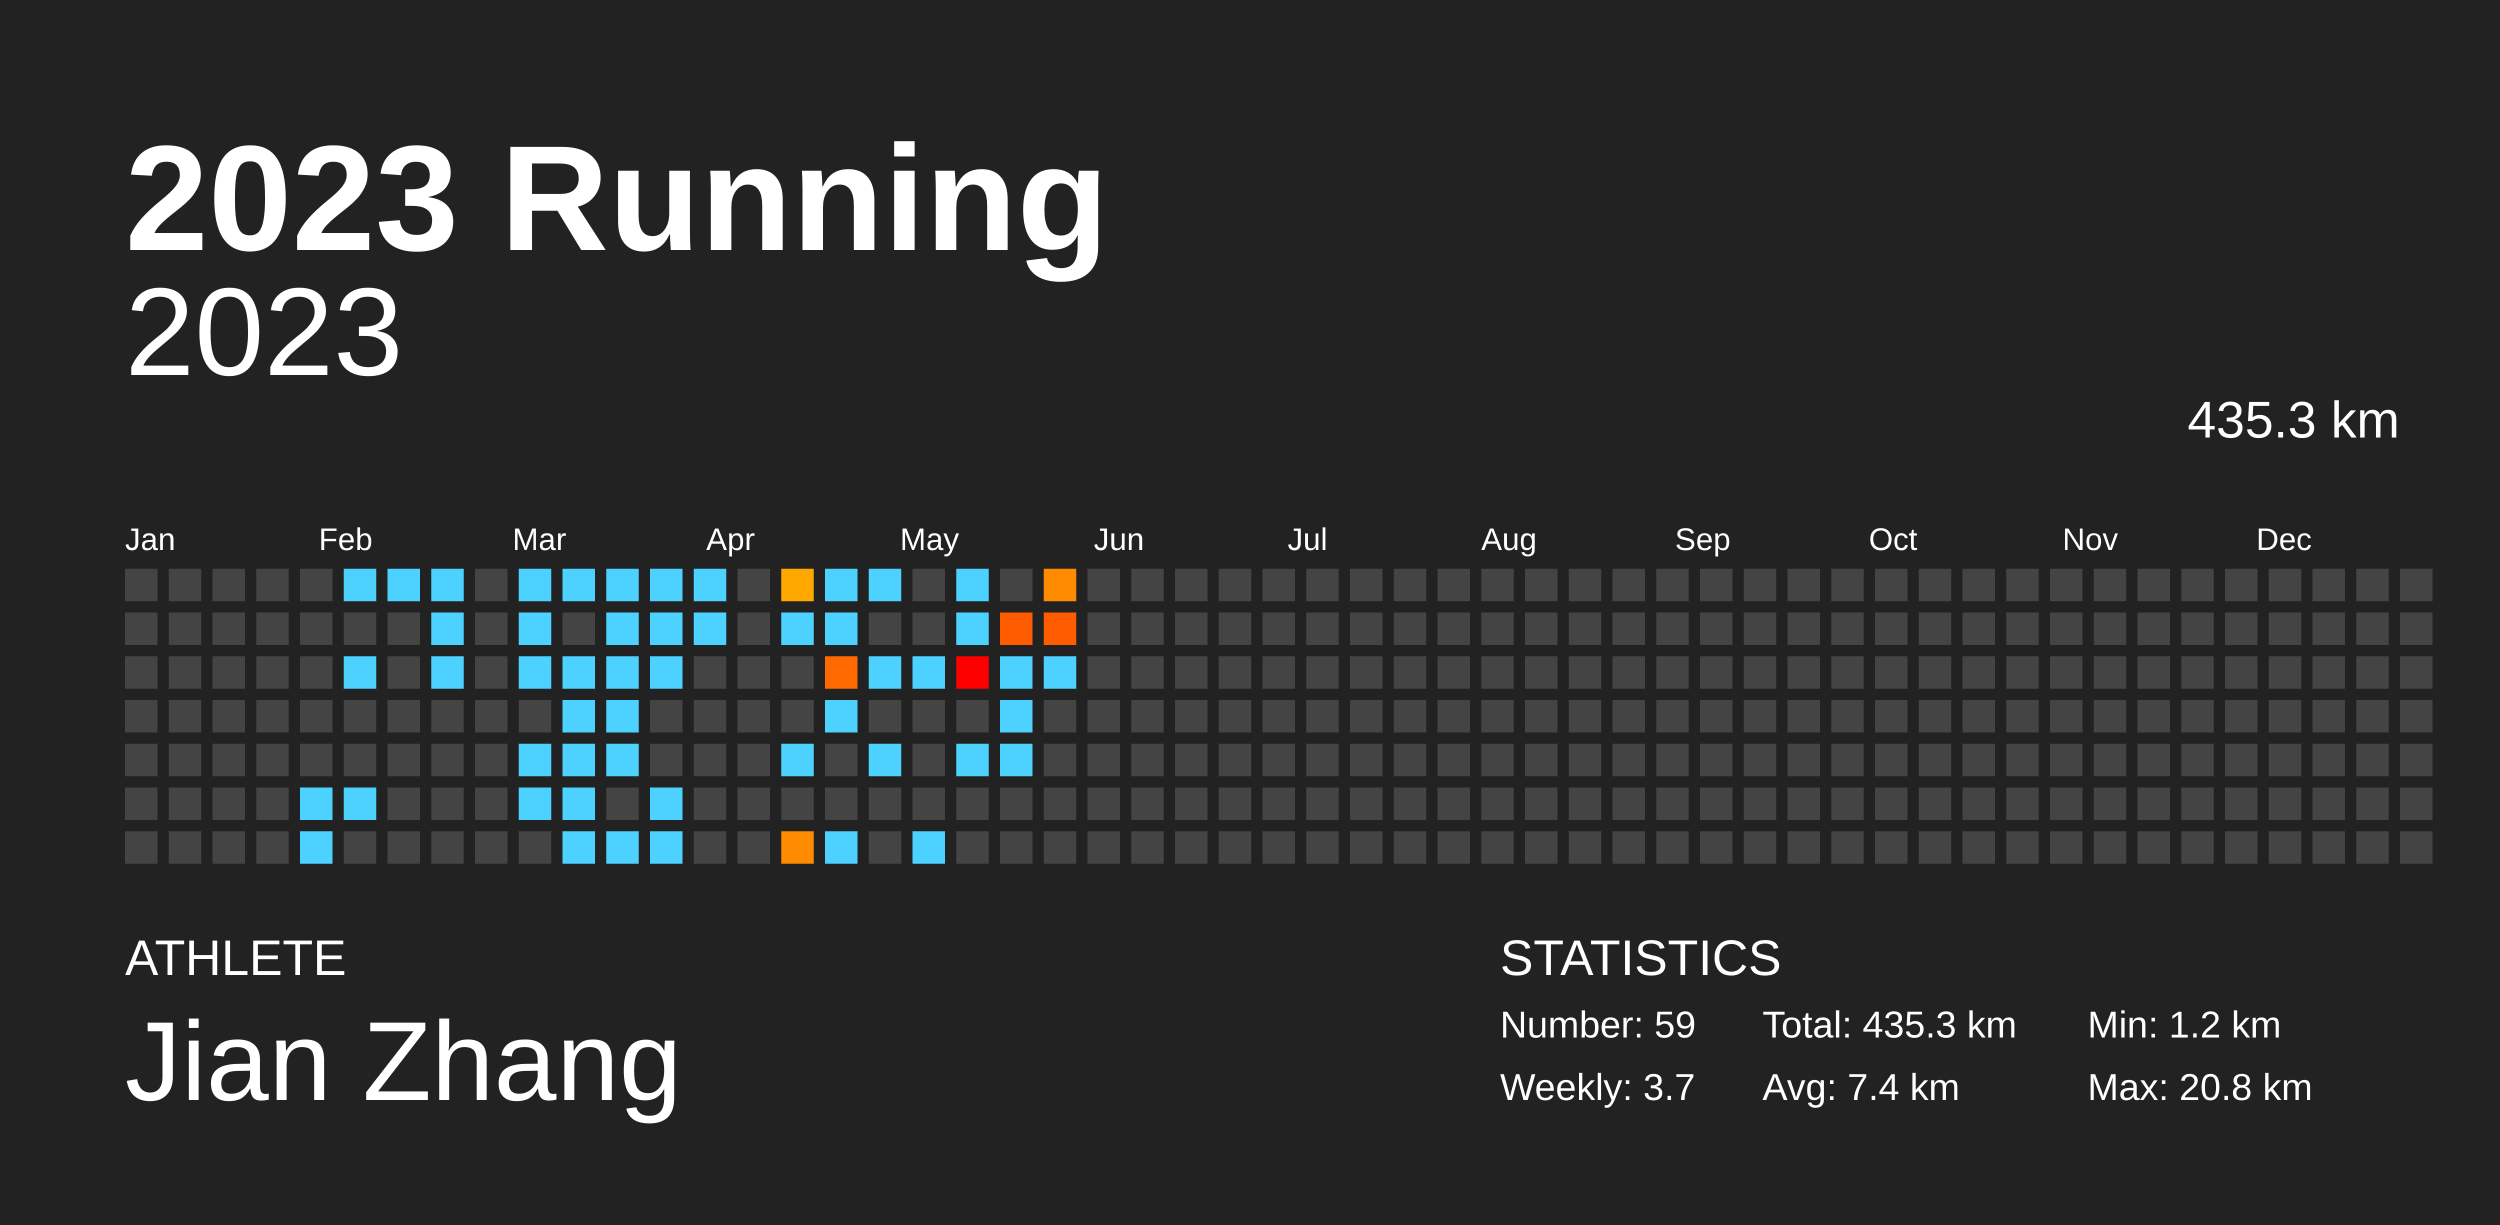
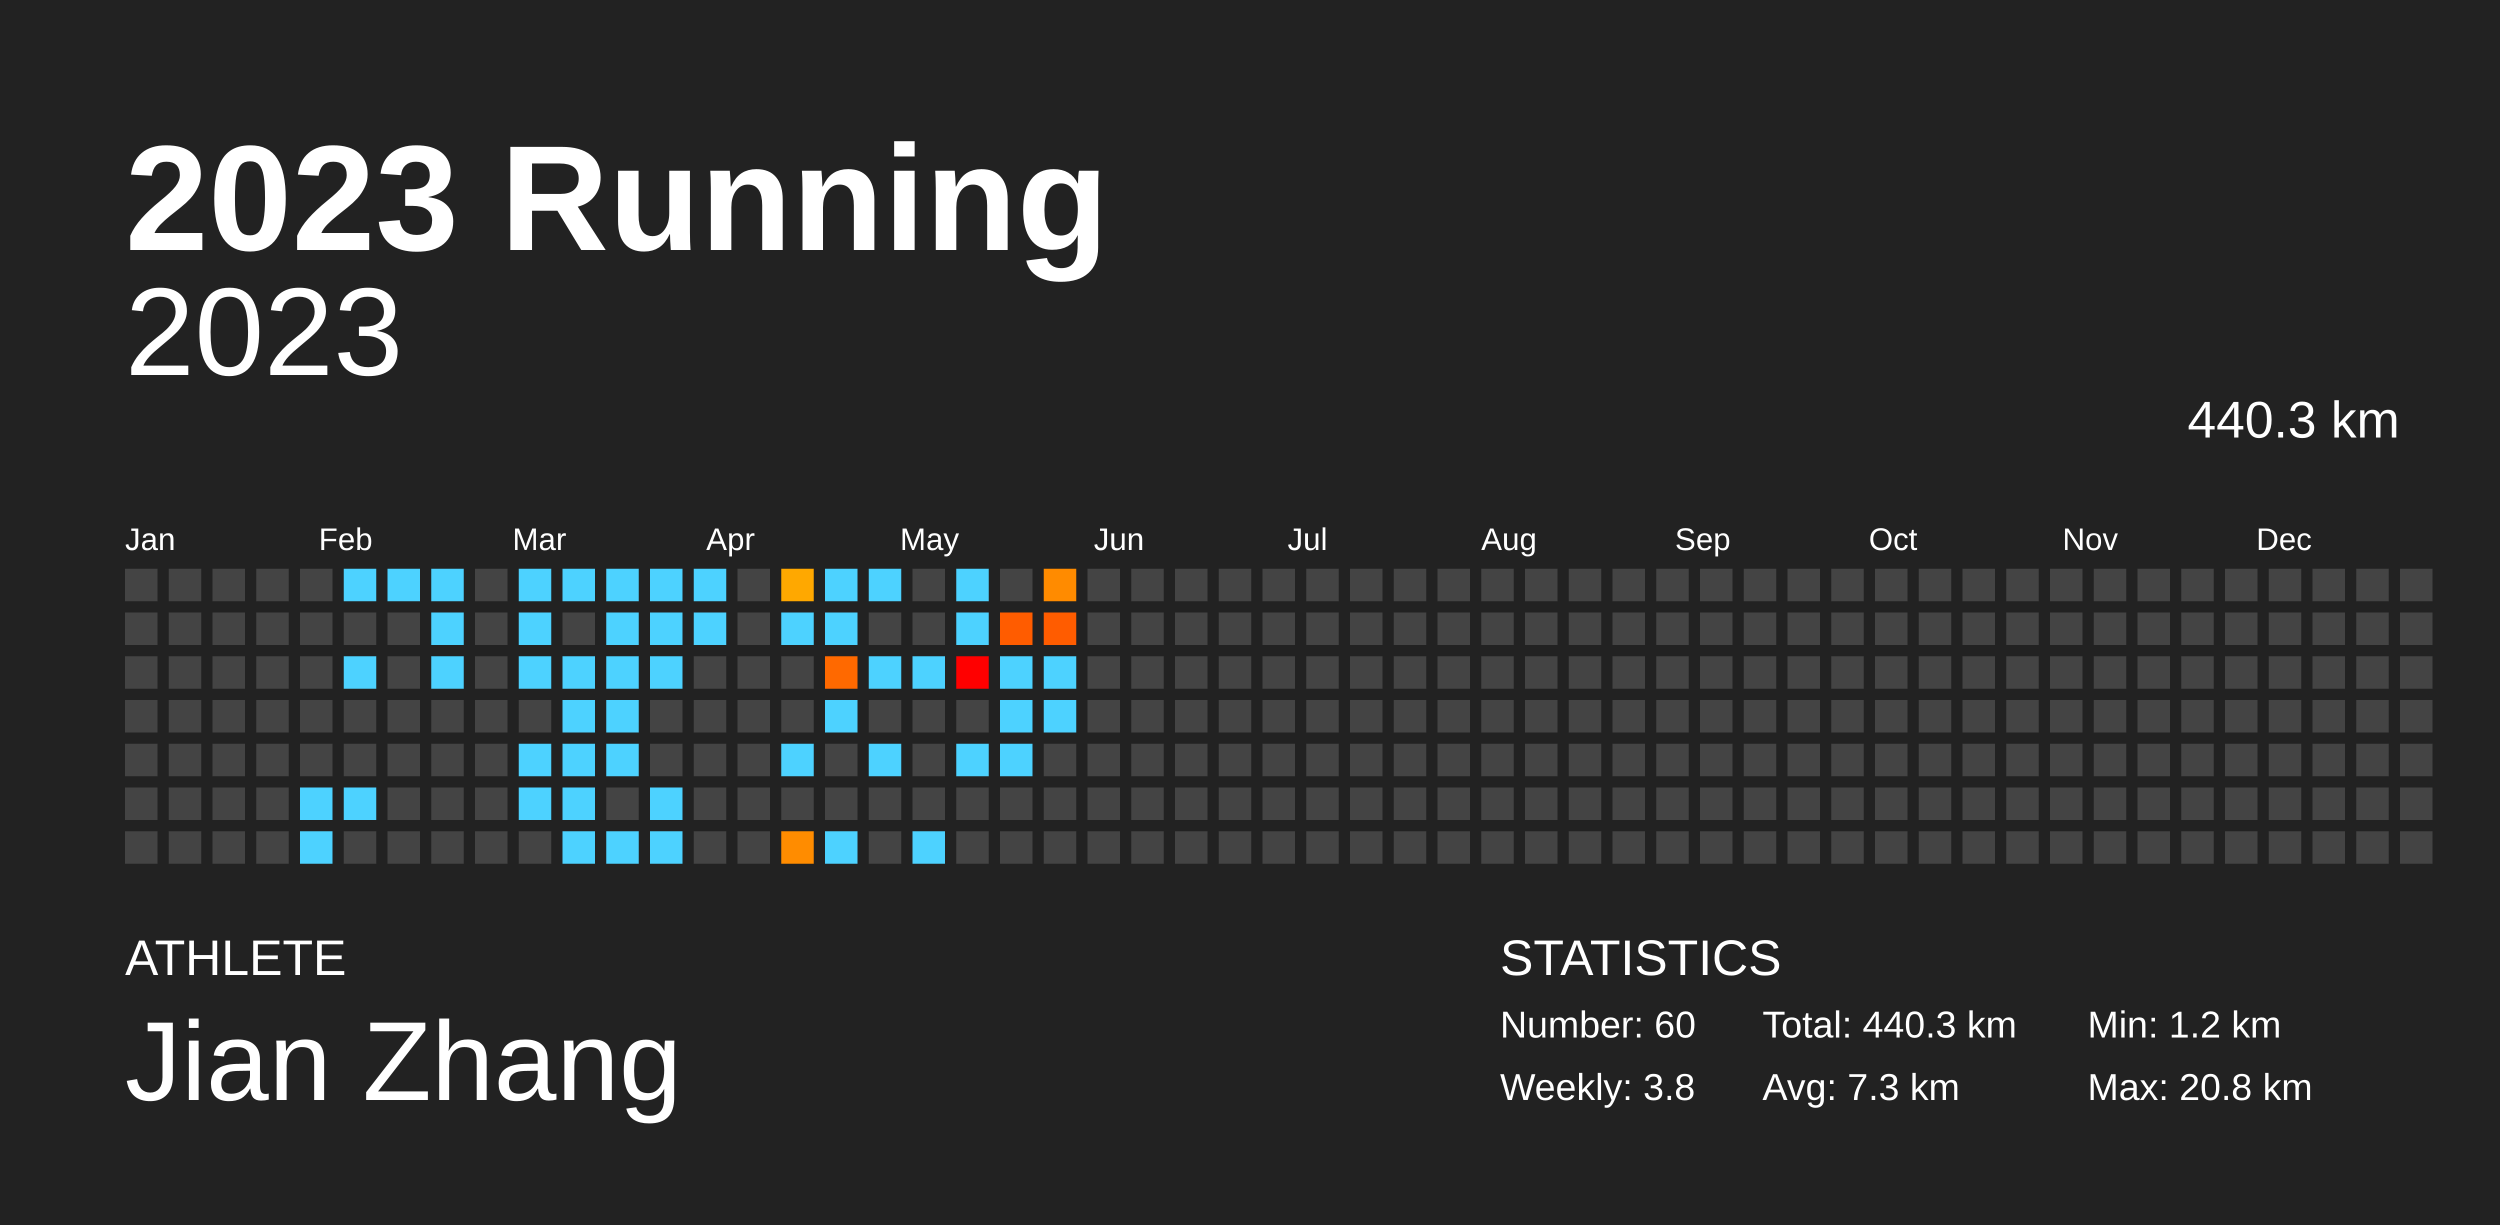
<svg xmlns="http://www.w3.org/2000/svg" baseProfile="full" height="98mm" version="1.1" viewBox="0,0,200,98" width="200mm">
  <defs />
  <rect fill="#222222" height="98" width="200" x="0" y="0" />
  <text fill="#FFFFFF" style="font-size:12px; font-family:Arial; font-weight:bold;" x="10" y="20">2023 Running</text>
  <text fill="#FFFFFF" style="font-size:4px; font-family:Arial" x="10" y="78">ATHLETE</text>
  <text fill="#FFFFFF" style="font-size:9px; font-family:Arial" x="10" y="88">Jian Zhang</text>
  <text fill="#FFFFFF" style="font-size:4px; font-family:Arial" x="120" y="78">STATISTICS</text>
-   <text fill="#FFFFFF" style="font-size:3px; font-family:Arial" x="120" y="83">Number: 59</text>
-   <text fill="#FFFFFF" style="font-size:3px; font-family:Arial" x="120" y="88">Weekly: 3.7</text>
-   <text fill="#FFFFFF" style="font-size:3px; font-family:Arial" x="141" y="83">Total: 435.3 km</text>
-   <text fill="#FFFFFF" style="font-size:3px; font-family:Arial" x="141" y="88">Avg: 7.4 km</text>
+   <text fill="#FFFFFF" style="font-size:3px; font-family:Arial" x="120" y="83">Number: 60</text>
+   <text fill="#FFFFFF" style="font-size:3px; font-family:Arial" x="120" y="88">Weekly: 3.8</text>
+   <text fill="#FFFFFF" style="font-size:3px; font-family:Arial" x="141" y="83">Total: 440.3 km</text>
+   <text fill="#FFFFFF" style="font-size:3px; font-family:Arial" x="141" y="88">Avg: 7.3 km</text>
  <text fill="#FFFFFF" style="font-size:3px; font-family:Arial" x="167" y="83">Min: 1.2 km</text>
  <text fill="#FFFFFF" style="font-size:3px; font-family:Arial" x="167" y="88">Max: 20.8 km</text>
  <text alignment-baseline="hanging" fill="#FFFFFF" style="font-size:10.0px; font-family:Arial;" x="10" y="30">2023</text>
-   <text alignment-baseline="hanging" fill="#FFFFFF" style="font-size:4.125px; font-family:Arial;" x="175" y="35">435.3 km</text>
+   <text alignment-baseline="hanging" fill="#FFFFFF" style="font-size:4.125px; font-family:Arial;" x="175" y="35">440.3 km</text>
  <text fill="#FFFFFF" style="font-size:2.5px; font-family:Arial" x="10.0" y="44">Jan</text>
  <text fill="#FFFFFF" style="font-size:2.5px; font-family:Arial" x="25.5" y="44">Feb</text>
  <text fill="#FFFFFF" style="font-size:2.5px; font-family:Arial" x="41.0" y="44">Mar</text>
  <text fill="#FFFFFF" style="font-size:2.5px; font-family:Arial" x="56.5" y="44">Apr</text>
  <text fill="#FFFFFF" style="font-size:2.5px; font-family:Arial" x="72.0" y="44">May</text>
  <text fill="#FFFFFF" style="font-size:2.5px; font-family:Arial" x="87.5" y="44">Jun</text>
  <text fill="#FFFFFF" style="font-size:2.5px; font-family:Arial" x="103.0" y="44">Jul</text>
  <text fill="#FFFFFF" style="font-size:2.5px; font-family:Arial" x="118.5" y="44">Aug</text>
  <text fill="#FFFFFF" style="font-size:2.5px; font-family:Arial" x="134.0" y="44">Sep</text>
  <text fill="#FFFFFF" style="font-size:2.5px; font-family:Arial" x="149.5" y="44">Oct</text>
  <text fill="#FFFFFF" style="font-size:2.5px; font-family:Arial" x="165.0" y="44">Nov</text>
  <text fill="#FFFFFF" style="font-size:2.5px; font-family:Arial" x="180.5" y="44">Dec</text>
  <rect fill="#444444" height="2.6" width="2.6" x="10.0" y="45.5" />
  <rect fill="#444444" height="2.6" width="2.6" x="10.0" y="49.0" />
  <rect fill="#444444" height="2.6" width="2.6" x="10.0" y="52.5" />
  <rect fill="#444444" height="2.6" width="2.6" x="10.0" y="56.0" />
  <rect fill="#444444" height="2.6" width="2.6" x="10.0" y="59.5" />
  <rect fill="#444444" height="2.6" width="2.6" x="10.0" y="63.0" />
  <rect fill="#444444" height="2.6" width="2.6" x="10.0" y="66.5" />
  <rect fill="#444444" height="2.6" width="2.6" x="13.5" y="45.5" />
  <rect fill="#444444" height="2.6" width="2.6" x="13.5" y="49.0" />
  <rect fill="#444444" height="2.6" width="2.6" x="13.5" y="52.5" />
  <rect fill="#444444" height="2.6" width="2.6" x="13.5" y="56.0" />
  <rect fill="#444444" height="2.6" width="2.6" x="13.5" y="59.5" />
  <rect fill="#444444" height="2.6" width="2.6" x="13.5" y="63.0" />
  <rect fill="#444444" height="2.6" width="2.6" x="13.5" y="66.5" />
  <rect fill="#444444" height="2.6" width="2.6" x="17.0" y="45.5" />
  <rect fill="#444444" height="2.6" width="2.6" x="17.0" y="49.0" />
  <rect fill="#444444" height="2.6" width="2.6" x="17.0" y="52.5" />
  <rect fill="#444444" height="2.6" width="2.6" x="17.0" y="56.0" />
  <rect fill="#444444" height="2.6" width="2.6" x="17.0" y="59.5" />
  <rect fill="#444444" height="2.6" width="2.6" x="17.0" y="63.0" />
  <rect fill="#444444" height="2.6" width="2.6" x="17.0" y="66.5" />
  <rect fill="#444444" height="2.6" width="2.6" x="20.5" y="45.5" />
  <rect fill="#444444" height="2.6" width="2.6" x="20.5" y="49.0" />
  <rect fill="#444444" height="2.6" width="2.6" x="20.5" y="52.5" />
  <rect fill="#444444" height="2.6" width="2.6" x="20.5" y="56.0" />
  <rect fill="#444444" height="2.6" width="2.6" x="20.5" y="59.5" />
  <rect fill="#444444" height="2.6" width="2.6" x="20.5" y="63.0" />
  <rect fill="#444444" height="2.6" width="2.6" x="20.5" y="66.5" />
  <rect fill="#444444" height="2.6" width="2.6" x="24.0" y="45.5" />
  <rect fill="#444444" height="2.6" width="2.6" x="24.0" y="49.0" />
  <rect fill="#444444" height="2.6" width="2.6" x="24.0" y="52.5" />
  <rect fill="#444444" height="2.6" width="2.6" x="24.0" y="56.0" />
  <rect fill="#444444" height="2.6" width="2.6" x="24.0" y="59.5" />
  <rect fill="#4dd2ff" height="2.6" width="2.6" x="24.0" y="63.0" />
  <rect fill="#4dd2ff" height="2.6" width="2.6" x="24.0" y="66.5" />
  <rect fill="#4dd2ff" height="2.6" width="2.6" x="27.5" y="45.5" />
  <rect fill="#444444" height="2.6" width="2.6" x="27.5" y="49.0" />
  <rect fill="#4dd2ff" height="2.6" width="2.6" x="27.5" y="52.5" />
  <rect fill="#444444" height="2.6" width="2.6" x="27.5" y="56.0" />
  <rect fill="#444444" height="2.6" width="2.6" x="27.5" y="59.5" />
  <rect fill="#4dd2ff" height="2.6" width="2.6" x="27.5" y="63.0" />
  <rect fill="#444444" height="2.6" width="2.6" x="27.5" y="66.5" />
  <rect fill="#4dd2ff" height="2.6" width="2.6" x="31.0" y="45.5" />
  <rect fill="#444444" height="2.6" width="2.6" x="31.0" y="49.0" />
  <rect fill="#444444" height="2.6" width="2.6" x="31.0" y="52.5" />
  <rect fill="#444444" height="2.6" width="2.6" x="31.0" y="56.0" />
  <rect fill="#444444" height="2.6" width="2.6" x="31.0" y="59.5" />
  <rect fill="#444444" height="2.6" width="2.6" x="31.0" y="63.0" />
  <rect fill="#444444" height="2.6" width="2.6" x="31.0" y="66.5" />
  <rect fill="#4dd2ff" height="2.6" width="2.6" x="34.5" y="45.5" />
  <rect fill="#4dd2ff" height="2.6" width="2.6" x="34.5" y="49.0" />
  <rect fill="#4dd2ff" height="2.6" width="2.6" x="34.5" y="52.5" />
  <rect fill="#444444" height="2.6" width="2.6" x="34.5" y="56.0" />
  <rect fill="#444444" height="2.6" width="2.6" x="34.5" y="59.5" />
  <rect fill="#444444" height="2.6" width="2.6" x="34.5" y="63.0" />
  <rect fill="#444444" height="2.6" width="2.6" x="34.5" y="66.5" />
  <rect fill="#444444" height="2.6" width="2.6" x="38.0" y="45.5" />
  <rect fill="#444444" height="2.6" width="2.6" x="38.0" y="49.0" />
  <rect fill="#444444" height="2.6" width="2.6" x="38.0" y="52.5" />
  <rect fill="#444444" height="2.6" width="2.6" x="38.0" y="56.0" />
  <rect fill="#444444" height="2.6" width="2.6" x="38.0" y="59.5" />
  <rect fill="#444444" height="2.6" width="2.6" x="38.0" y="63.0" />
  <rect fill="#444444" height="2.6" width="2.6" x="38.0" y="66.5" />
  <rect fill="#4dd2ff" height="2.6" width="2.6" x="41.5" y="45.5" />
  <rect fill="#4dd2ff" height="2.6" width="2.6" x="41.5" y="49.0" />
  <rect fill="#4dd2ff" height="2.6" width="2.6" x="41.5" y="52.5" />
  <rect fill="#444444" height="2.6" width="2.6" x="41.5" y="56.0" />
  <rect fill="#4dd2ff" height="2.6" width="2.6" x="41.5" y="59.5" />
  <rect fill="#4dd2ff" height="2.6" width="2.6" x="41.5" y="63.0" />
  <rect fill="#444444" height="2.6" width="2.6" x="41.5" y="66.5" />
  <rect fill="#4dd2ff" height="2.6" width="2.6" x="45.0" y="45.5" />
  <rect fill="#444444" height="2.6" width="2.6" x="45.0" y="49.0" />
  <rect fill="#4dd2ff" height="2.6" width="2.6" x="45.0" y="52.5" />
  <rect fill="#4dd2ff" height="2.6" width="2.6" x="45.0" y="56.0" />
  <rect fill="#4dd2ff" height="2.6" width="2.6" x="45.0" y="59.5" />
  <rect fill="#4dd2ff" height="2.6" width="2.6" x="45.0" y="63.0" />
  <rect fill="#4dd2ff" height="2.6" width="2.6" x="45.0" y="66.5" />
  <rect fill="#4dd2ff" height="2.6" width="2.6" x="48.5" y="45.5" />
  <rect fill="#4dd2ff" height="2.6" width="2.6" x="48.5" y="49.0" />
  <rect fill="#4dd2ff" height="2.6" width="2.6" x="48.5" y="52.5" />
  <rect fill="#4dd2ff" height="2.6" width="2.6" x="48.5" y="56.0" />
  <rect fill="#4dd2ff" height="2.6" width="2.6" x="48.5" y="59.5" />
  <rect fill="#444444" height="2.6" width="2.6" x="48.5" y="63.0" />
  <rect fill="#4dd2ff" height="2.6" width="2.6" x="48.5" y="66.5" />
  <rect fill="#4dd2ff" height="2.6" width="2.6" x="52.0" y="45.5" />
  <rect fill="#4dd2ff" height="2.6" width="2.6" x="52.0" y="49.0" />
  <rect fill="#4dd2ff" height="2.6" width="2.6" x="52.0" y="52.5" />
  <rect fill="#444444" height="2.6" width="2.6" x="52.0" y="56.0" />
  <rect fill="#444444" height="2.6" width="2.6" x="52.0" y="59.5" />
  <rect fill="#4dd2ff" height="2.6" width="2.6" x="52.0" y="63.0" />
  <rect fill="#4dd2ff" height="2.6" width="2.6" x="52.0" y="66.5" />
  <rect fill="#4dd2ff" height="2.6" width="2.6" x="55.5" y="45.5" />
  <rect fill="#4dd2ff" height="2.6" width="2.6" x="55.5" y="49.0" />
  <rect fill="#444444" height="2.6" width="2.6" x="55.5" y="52.5" />
  <rect fill="#444444" height="2.6" width="2.6" x="55.5" y="56.0" />
  <rect fill="#444444" height="2.6" width="2.6" x="55.5" y="59.5" />
  <rect fill="#444444" height="2.6" width="2.6" x="55.5" y="63.0" />
  <rect fill="#444444" height="2.6" width="2.6" x="55.5" y="66.5" />
  <rect fill="#444444" height="2.6" width="2.6" x="59.0" y="45.5" />
  <rect fill="#444444" height="2.6" width="2.6" x="59.0" y="49.0" />
  <rect fill="#444444" height="2.6" width="2.6" x="59.0" y="52.5" />
  <rect fill="#444444" height="2.6" width="2.6" x="59.0" y="56.0" />
  <rect fill="#444444" height="2.6" width="2.6" x="59.0" y="59.5" />
  <rect fill="#444444" height="2.6" width="2.6" x="59.0" y="63.0" />
  <rect fill="#444444" height="2.6" width="2.6" x="59.0" y="66.5" />
  <rect fill="#ffa800" height="2.6" width="2.6" x="62.5" y="45.5" />
  <rect fill="#4dd2ff" height="2.6" width="2.6" x="62.5" y="49.0" />
  <rect fill="#444444" height="2.6" width="2.6" x="62.5" y="52.5" />
  <rect fill="#444444" height="2.6" width="2.6" x="62.5" y="56.0" />
  <rect fill="#4dd2ff" height="2.6" width="2.6" x="62.5" y="59.5" />
  <rect fill="#444444" height="2.6" width="2.6" x="62.5" y="63.0" />
  <rect fill="#ff8c00" height="2.6" width="2.6" x="62.5" y="66.5" />
  <rect fill="#4dd2ff" height="2.6" width="2.6" x="66.0" y="45.5" />
  <rect fill="#4dd2ff" height="2.6" width="2.6" x="66.0" y="49.0" />
  <rect fill="#ff6900" height="2.6" width="2.6" x="66.0" y="52.5" />
  <rect fill="#4dd2ff" height="2.6" width="2.6" x="66.0" y="56.0" />
  <rect fill="#444444" height="2.6" width="2.6" x="66.0" y="59.5" />
  <rect fill="#444444" height="2.6" width="2.6" x="66.0" y="63.0" />
  <rect fill="#4dd2ff" height="2.6" width="2.6" x="66.0" y="66.5" />
  <rect fill="#4dd2ff" height="2.6" width="2.6" x="69.5" y="45.5" />
  <rect fill="#444444" height="2.6" width="2.6" x="69.5" y="49.0" />
  <rect fill="#4dd2ff" height="2.6" width="2.6" x="69.5" y="52.5" />
  <rect fill="#444444" height="2.6" width="2.6" x="69.5" y="56.0" />
  <rect fill="#4dd2ff" height="2.6" width="2.6" x="69.5" y="59.5" />
  <rect fill="#444444" height="2.6" width="2.6" x="69.5" y="63.0" />
  <rect fill="#444444" height="2.6" width="2.6" x="69.5" y="66.5" />
  <rect fill="#444444" height="2.6" width="2.6" x="73.0" y="45.5" />
  <rect fill="#444444" height="2.6" width="2.6" x="73.0" y="49.0" />
  <rect fill="#4dd2ff" height="2.6" width="2.6" x="73.0" y="52.5" />
  <rect fill="#444444" height="2.6" width="2.6" x="73.0" y="56.0" />
  <rect fill="#444444" height="2.6" width="2.6" x="73.0" y="59.5" />
  <rect fill="#444444" height="2.6" width="2.6" x="73.0" y="63.0" />
  <rect fill="#4dd2ff" height="2.6" width="2.6" x="73.0" y="66.5" />
  <rect fill="#4dd2ff" height="2.6" width="2.6" x="76.5" y="45.5" />
  <rect fill="#4dd2ff" height="2.6" width="2.6" x="76.5" y="49.0" />
  <rect fill="red" height="2.6" width="2.6" x="76.5" y="52.5" />
  <rect fill="#444444" height="2.6" width="2.6" x="76.5" y="56.0" />
  <rect fill="#4dd2ff" height="2.6" width="2.6" x="76.5" y="59.5" />
  <rect fill="#444444" height="2.6" width="2.6" x="76.5" y="63.0" />
  <rect fill="#444444" height="2.6" width="2.6" x="76.5" y="66.5" />
  <rect fill="#444444" height="2.6" width="2.6" x="80.0" y="45.5" />
  <rect fill="#ff5c00" height="2.6" width="2.6" x="80.0" y="49.0" />
  <rect fill="#4dd2ff" height="2.6" width="2.6" x="80.0" y="52.5" />
  <rect fill="#4dd2ff" height="2.6" width="2.6" x="80.0" y="56.0" />
  <rect fill="#4dd2ff" height="2.6" width="2.6" x="80.0" y="59.5" />
  <rect fill="#444444" height="2.6" width="2.6" x="80.0" y="63.0" />
  <rect fill="#444444" height="2.6" width="2.6" x="80.0" y="66.5" />
  <rect fill="#ff8b00" height="2.6" width="2.6" x="83.5" y="45.5" />
  <rect fill="#ff5c00" height="2.6" width="2.6" x="83.5" y="49.0" />
  <rect fill="#4dd2ff" height="2.6" width="2.6" x="83.5" y="52.5" />
-   <rect fill="#444444" height="2.6" width="2.6" x="83.5" y="56.0" />
+   <rect fill="#4dd2ff" height="2.6" width="2.6" x="83.5" y="56.0" />
  <rect fill="#444444" height="2.6" width="2.6" x="83.5" y="59.5" />
  <rect fill="#444444" height="2.6" width="2.6" x="83.5" y="63.0" />
  <rect fill="#444444" height="2.6" width="2.6" x="83.5" y="66.5" />
  <rect fill="#444444" height="2.6" width="2.6" x="87.0" y="45.5" />
  <rect fill="#444444" height="2.6" width="2.6" x="87.0" y="49.0" />
  <rect fill="#444444" height="2.6" width="2.6" x="87.0" y="52.5" />
  <rect fill="#444444" height="2.6" width="2.6" x="87.0" y="56.0" />
  <rect fill="#444444" height="2.6" width="2.6" x="87.0" y="59.5" />
  <rect fill="#444444" height="2.6" width="2.6" x="87.0" y="63.0" />
  <rect fill="#444444" height="2.6" width="2.6" x="87.0" y="66.5" />
  <rect fill="#444444" height="2.6" width="2.6" x="90.5" y="45.5" />
  <rect fill="#444444" height="2.6" width="2.6" x="90.5" y="49.0" />
  <rect fill="#444444" height="2.6" width="2.6" x="90.5" y="52.5" />
  <rect fill="#444444" height="2.6" width="2.6" x="90.5" y="56.0" />
  <rect fill="#444444" height="2.6" width="2.6" x="90.5" y="59.5" />
  <rect fill="#444444" height="2.6" width="2.6" x="90.5" y="63.0" />
  <rect fill="#444444" height="2.6" width="2.6" x="90.5" y="66.5" />
  <rect fill="#444444" height="2.6" width="2.6" x="94.0" y="45.5" />
  <rect fill="#444444" height="2.6" width="2.6" x="94.0" y="49.0" />
  <rect fill="#444444" height="2.6" width="2.6" x="94.0" y="52.5" />
  <rect fill="#444444" height="2.6" width="2.6" x="94.0" y="56.0" />
  <rect fill="#444444" height="2.6" width="2.6" x="94.0" y="59.5" />
  <rect fill="#444444" height="2.6" width="2.6" x="94.0" y="63.0" />
  <rect fill="#444444" height="2.6" width="2.6" x="94.0" y="66.5" />
  <rect fill="#444444" height="2.6" width="2.6" x="97.5" y="45.5" />
  <rect fill="#444444" height="2.6" width="2.6" x="97.5" y="49.0" />
  <rect fill="#444444" height="2.6" width="2.6" x="97.5" y="52.5" />
  <rect fill="#444444" height="2.6" width="2.6" x="97.5" y="56.0" />
  <rect fill="#444444" height="2.6" width="2.6" x="97.5" y="59.5" />
  <rect fill="#444444" height="2.6" width="2.6" x="97.5" y="63.0" />
  <rect fill="#444444" height="2.6" width="2.6" x="97.5" y="66.5" />
  <rect fill="#444444" height="2.6" width="2.6" x="101.0" y="45.5" />
  <rect fill="#444444" height="2.6" width="2.6" x="101.0" y="49.0" />
  <rect fill="#444444" height="2.6" width="2.6" x="101.0" y="52.5" />
  <rect fill="#444444" height="2.6" width="2.6" x="101.0" y="56.0" />
  <rect fill="#444444" height="2.6" width="2.6" x="101.0" y="59.5" />
  <rect fill="#444444" height="2.6" width="2.6" x="101.0" y="63.0" />
  <rect fill="#444444" height="2.6" width="2.6" x="101.0" y="66.5" />
  <rect fill="#444444" height="2.6" width="2.6" x="104.5" y="45.5" />
  <rect fill="#444444" height="2.6" width="2.6" x="104.5" y="49.0" />
  <rect fill="#444444" height="2.6" width="2.6" x="104.5" y="52.5" />
  <rect fill="#444444" height="2.6" width="2.6" x="104.5" y="56.0" />
  <rect fill="#444444" height="2.6" width="2.6" x="104.5" y="59.5" />
  <rect fill="#444444" height="2.6" width="2.6" x="104.5" y="63.0" />
  <rect fill="#444444" height="2.6" width="2.6" x="104.5" y="66.5" />
  <rect fill="#444444" height="2.6" width="2.6" x="108.0" y="45.5" />
  <rect fill="#444444" height="2.6" width="2.6" x="108.0" y="49.0" />
  <rect fill="#444444" height="2.6" width="2.6" x="108.0" y="52.5" />
  <rect fill="#444444" height="2.6" width="2.6" x="108.0" y="56.0" />
  <rect fill="#444444" height="2.6" width="2.6" x="108.0" y="59.5" />
  <rect fill="#444444" height="2.6" width="2.6" x="108.0" y="63.0" />
  <rect fill="#444444" height="2.6" width="2.6" x="108.0" y="66.5" />
  <rect fill="#444444" height="2.6" width="2.6" x="111.5" y="45.5" />
  <rect fill="#444444" height="2.6" width="2.6" x="111.5" y="49.0" />
  <rect fill="#444444" height="2.6" width="2.6" x="111.5" y="52.5" />
  <rect fill="#444444" height="2.6" width="2.6" x="111.5" y="56.0" />
  <rect fill="#444444" height="2.6" width="2.6" x="111.5" y="59.5" />
  <rect fill="#444444" height="2.6" width="2.6" x="111.5" y="63.0" />
  <rect fill="#444444" height="2.6" width="2.6" x="111.5" y="66.5" />
  <rect fill="#444444" height="2.6" width="2.6" x="115.0" y="45.5" />
  <rect fill="#444444" height="2.6" width="2.6" x="115.0" y="49.0" />
  <rect fill="#444444" height="2.6" width="2.6" x="115.0" y="52.5" />
  <rect fill="#444444" height="2.6" width="2.6" x="115.0" y="56.0" />
  <rect fill="#444444" height="2.6" width="2.6" x="115.0" y="59.5" />
  <rect fill="#444444" height="2.6" width="2.6" x="115.0" y="63.0" />
  <rect fill="#444444" height="2.6" width="2.6" x="115.0" y="66.5" />
  <rect fill="#444444" height="2.6" width="2.6" x="118.5" y="45.5" />
  <rect fill="#444444" height="2.6" width="2.6" x="118.5" y="49.0" />
  <rect fill="#444444" height="2.6" width="2.6" x="118.5" y="52.5" />
  <rect fill="#444444" height="2.6" width="2.6" x="118.5" y="56.0" />
  <rect fill="#444444" height="2.6" width="2.6" x="118.5" y="59.5" />
  <rect fill="#444444" height="2.6" width="2.6" x="118.5" y="63.0" />
  <rect fill="#444444" height="2.6" width="2.6" x="118.5" y="66.5" />
  <rect fill="#444444" height="2.6" width="2.6" x="122.0" y="45.5" />
  <rect fill="#444444" height="2.6" width="2.6" x="122.0" y="49.0" />
  <rect fill="#444444" height="2.6" width="2.6" x="122.0" y="52.5" />
  <rect fill="#444444" height="2.6" width="2.6" x="122.0" y="56.0" />
  <rect fill="#444444" height="2.6" width="2.6" x="122.0" y="59.5" />
  <rect fill="#444444" height="2.6" width="2.6" x="122.0" y="63.0" />
  <rect fill="#444444" height="2.6" width="2.6" x="122.0" y="66.5" />
  <rect fill="#444444" height="2.6" width="2.6" x="125.5" y="45.5" />
  <rect fill="#444444" height="2.6" width="2.6" x="125.5" y="49.0" />
  <rect fill="#444444" height="2.6" width="2.6" x="125.5" y="52.5" />
  <rect fill="#444444" height="2.6" width="2.6" x="125.5" y="56.0" />
  <rect fill="#444444" height="2.6" width="2.6" x="125.5" y="59.5" />
  <rect fill="#444444" height="2.6" width="2.6" x="125.5" y="63.0" />
  <rect fill="#444444" height="2.6" width="2.6" x="125.5" y="66.5" />
  <rect fill="#444444" height="2.6" width="2.6" x="129.0" y="45.5" />
  <rect fill="#444444" height="2.6" width="2.6" x="129.0" y="49.0" />
  <rect fill="#444444" height="2.6" width="2.6" x="129.0" y="52.5" />
  <rect fill="#444444" height="2.6" width="2.6" x="129.0" y="56.0" />
  <rect fill="#444444" height="2.6" width="2.6" x="129.0" y="59.5" />
  <rect fill="#444444" height="2.6" width="2.6" x="129.0" y="63.0" />
  <rect fill="#444444" height="2.6" width="2.6" x="129.0" y="66.5" />
  <rect fill="#444444" height="2.6" width="2.6" x="132.5" y="45.5" />
  <rect fill="#444444" height="2.6" width="2.6" x="132.5" y="49.0" />
  <rect fill="#444444" height="2.6" width="2.6" x="132.5" y="52.5" />
  <rect fill="#444444" height="2.6" width="2.6" x="132.5" y="56.0" />
  <rect fill="#444444" height="2.6" width="2.6" x="132.5" y="59.5" />
  <rect fill="#444444" height="2.6" width="2.6" x="132.5" y="63.0" />
  <rect fill="#444444" height="2.6" width="2.6" x="132.5" y="66.5" />
  <rect fill="#444444" height="2.6" width="2.6" x="136.0" y="45.5" />
  <rect fill="#444444" height="2.6" width="2.6" x="136.0" y="49.0" />
  <rect fill="#444444" height="2.6" width="2.6" x="136.0" y="52.5" />
  <rect fill="#444444" height="2.6" width="2.6" x="136.0" y="56.0" />
  <rect fill="#444444" height="2.6" width="2.6" x="136.0" y="59.5" />
  <rect fill="#444444" height="2.6" width="2.6" x="136.0" y="63.0" />
  <rect fill="#444444" height="2.6" width="2.6" x="136.0" y="66.5" />
  <rect fill="#444444" height="2.6" width="2.6" x="139.5" y="45.5" />
  <rect fill="#444444" height="2.6" width="2.6" x="139.5" y="49.0" />
  <rect fill="#444444" height="2.6" width="2.6" x="139.5" y="52.5" />
  <rect fill="#444444" height="2.6" width="2.6" x="139.5" y="56.0" />
  <rect fill="#444444" height="2.6" width="2.6" x="139.5" y="59.5" />
  <rect fill="#444444" height="2.6" width="2.6" x="139.5" y="63.0" />
  <rect fill="#444444" height="2.6" width="2.6" x="139.5" y="66.5" />
  <rect fill="#444444" height="2.6" width="2.6" x="143.0" y="45.5" />
  <rect fill="#444444" height="2.6" width="2.6" x="143.0" y="49.0" />
  <rect fill="#444444" height="2.6" width="2.6" x="143.0" y="52.5" />
  <rect fill="#444444" height="2.6" width="2.6" x="143.0" y="56.0" />
  <rect fill="#444444" height="2.6" width="2.6" x="143.0" y="59.5" />
  <rect fill="#444444" height="2.6" width="2.6" x="143.0" y="63.0" />
  <rect fill="#444444" height="2.6" width="2.6" x="143.0" y="66.5" />
  <rect fill="#444444" height="2.6" width="2.6" x="146.5" y="45.5" />
  <rect fill="#444444" height="2.6" width="2.6" x="146.5" y="49.0" />
  <rect fill="#444444" height="2.6" width="2.6" x="146.5" y="52.5" />
  <rect fill="#444444" height="2.6" width="2.6" x="146.5" y="56.0" />
  <rect fill="#444444" height="2.6" width="2.6" x="146.5" y="59.5" />
  <rect fill="#444444" height="2.6" width="2.6" x="146.5" y="63.0" />
  <rect fill="#444444" height="2.6" width="2.6" x="146.5" y="66.5" />
  <rect fill="#444444" height="2.6" width="2.6" x="150.0" y="45.5" />
  <rect fill="#444444" height="2.6" width="2.6" x="150.0" y="49.0" />
  <rect fill="#444444" height="2.6" width="2.6" x="150.0" y="52.5" />
  <rect fill="#444444" height="2.6" width="2.6" x="150.0" y="56.0" />
  <rect fill="#444444" height="2.6" width="2.6" x="150.0" y="59.5" />
  <rect fill="#444444" height="2.6" width="2.6" x="150.0" y="63.0" />
  <rect fill="#444444" height="2.6" width="2.6" x="150.0" y="66.5" />
  <rect fill="#444444" height="2.6" width="2.6" x="153.5" y="45.5" />
  <rect fill="#444444" height="2.6" width="2.6" x="153.5" y="49.0" />
  <rect fill="#444444" height="2.6" width="2.6" x="153.5" y="52.5" />
  <rect fill="#444444" height="2.6" width="2.6" x="153.5" y="56.0" />
  <rect fill="#444444" height="2.6" width="2.6" x="153.5" y="59.5" />
  <rect fill="#444444" height="2.6" width="2.6" x="153.5" y="63.0" />
  <rect fill="#444444" height="2.6" width="2.6" x="153.5" y="66.5" />
  <rect fill="#444444" height="2.6" width="2.6" x="157.0" y="45.5" />
  <rect fill="#444444" height="2.6" width="2.6" x="157.0" y="49.0" />
  <rect fill="#444444" height="2.6" width="2.6" x="157.0" y="52.5" />
  <rect fill="#444444" height="2.6" width="2.6" x="157.0" y="56.0" />
  <rect fill="#444444" height="2.6" width="2.6" x="157.0" y="59.5" />
  <rect fill="#444444" height="2.6" width="2.6" x="157.0" y="63.0" />
  <rect fill="#444444" height="2.6" width="2.6" x="157.0" y="66.5" />
  <rect fill="#444444" height="2.6" width="2.6" x="160.5" y="45.5" />
  <rect fill="#444444" height="2.6" width="2.6" x="160.5" y="49.0" />
  <rect fill="#444444" height="2.6" width="2.6" x="160.5" y="52.5" />
  <rect fill="#444444" height="2.6" width="2.6" x="160.5" y="56.0" />
  <rect fill="#444444" height="2.6" width="2.6" x="160.5" y="59.5" />
  <rect fill="#444444" height="2.6" width="2.6" x="160.5" y="63.0" />
  <rect fill="#444444" height="2.6" width="2.6" x="160.5" y="66.5" />
  <rect fill="#444444" height="2.6" width="2.6" x="164.0" y="45.5" />
  <rect fill="#444444" height="2.6" width="2.6" x="164.0" y="49.0" />
  <rect fill="#444444" height="2.6" width="2.6" x="164.0" y="52.5" />
  <rect fill="#444444" height="2.6" width="2.6" x="164.0" y="56.0" />
  <rect fill="#444444" height="2.6" width="2.6" x="164.0" y="59.5" />
  <rect fill="#444444" height="2.6" width="2.6" x="164.0" y="63.0" />
  <rect fill="#444444" height="2.6" width="2.6" x="164.0" y="66.5" />
  <rect fill="#444444" height="2.6" width="2.6" x="167.5" y="45.5" />
  <rect fill="#444444" height="2.6" width="2.6" x="167.5" y="49.0" />
  <rect fill="#444444" height="2.6" width="2.6" x="167.5" y="52.5" />
  <rect fill="#444444" height="2.6" width="2.6" x="167.5" y="56.0" />
  <rect fill="#444444" height="2.6" width="2.6" x="167.5" y="59.5" />
  <rect fill="#444444" height="2.6" width="2.6" x="167.5" y="63.0" />
  <rect fill="#444444" height="2.6" width="2.6" x="167.5" y="66.5" />
  <rect fill="#444444" height="2.6" width="2.6" x="171.0" y="45.5" />
  <rect fill="#444444" height="2.6" width="2.6" x="171.0" y="49.0" />
  <rect fill="#444444" height="2.6" width="2.6" x="171.0" y="52.5" />
  <rect fill="#444444" height="2.6" width="2.6" x="171.0" y="56.0" />
  <rect fill="#444444" height="2.6" width="2.6" x="171.0" y="59.5" />
  <rect fill="#444444" height="2.6" width="2.6" x="171.0" y="63.0" />
  <rect fill="#444444" height="2.6" width="2.6" x="171.0" y="66.5" />
  <rect fill="#444444" height="2.6" width="2.6" x="174.5" y="45.5" />
  <rect fill="#444444" height="2.6" width="2.6" x="174.5" y="49.0" />
  <rect fill="#444444" height="2.6" width="2.6" x="174.5" y="52.5" />
  <rect fill="#444444" height="2.6" width="2.6" x="174.5" y="56.0" />
  <rect fill="#444444" height="2.6" width="2.6" x="174.5" y="59.5" />
  <rect fill="#444444" height="2.6" width="2.6" x="174.5" y="63.0" />
  <rect fill="#444444" height="2.6" width="2.6" x="174.5" y="66.5" />
  <rect fill="#444444" height="2.6" width="2.6" x="178.0" y="45.5" />
  <rect fill="#444444" height="2.6" width="2.6" x="178.0" y="49.0" />
  <rect fill="#444444" height="2.6" width="2.6" x="178.0" y="52.5" />
  <rect fill="#444444" height="2.6" width="2.6" x="178.0" y="56.0" />
  <rect fill="#444444" height="2.6" width="2.6" x="178.0" y="59.5" />
  <rect fill="#444444" height="2.6" width="2.6" x="178.0" y="63.0" />
  <rect fill="#444444" height="2.6" width="2.6" x="178.0" y="66.5" />
  <rect fill="#444444" height="2.6" width="2.6" x="181.5" y="45.5" />
  <rect fill="#444444" height="2.6" width="2.6" x="181.5" y="49.0" />
  <rect fill="#444444" height="2.6" width="2.6" x="181.5" y="52.5" />
  <rect fill="#444444" height="2.6" width="2.6" x="181.5" y="56.0" />
  <rect fill="#444444" height="2.6" width="2.6" x="181.5" y="59.5" />
  <rect fill="#444444" height="2.6" width="2.6" x="181.5" y="63.0" />
  <rect fill="#444444" height="2.6" width="2.6" x="181.5" y="66.5" />
  <rect fill="#444444" height="2.6" width="2.6" x="185.0" y="45.5" />
  <rect fill="#444444" height="2.6" width="2.6" x="185.0" y="49.0" />
  <rect fill="#444444" height="2.6" width="2.6" x="185.0" y="52.5" />
  <rect fill="#444444" height="2.6" width="2.6" x="185.0" y="56.0" />
  <rect fill="#444444" height="2.6" width="2.6" x="185.0" y="59.5" />
  <rect fill="#444444" height="2.6" width="2.6" x="185.0" y="63.0" />
  <rect fill="#444444" height="2.6" width="2.6" x="185.0" y="66.5" />
  <rect fill="#444444" height="2.6" width="2.6" x="188.5" y="45.5" />
  <rect fill="#444444" height="2.6" width="2.6" x="188.5" y="49.0" />
  <rect fill="#444444" height="2.6" width="2.6" x="188.5" y="52.5" />
  <rect fill="#444444" height="2.6" width="2.6" x="188.5" y="56.0" />
  <rect fill="#444444" height="2.6" width="2.6" x="188.5" y="59.5" />
  <rect fill="#444444" height="2.6" width="2.6" x="188.5" y="63.0" />
  <rect fill="#444444" height="2.6" width="2.6" x="188.5" y="66.5" />
  <rect fill="#444444" height="2.6" width="2.6" x="192.0" y="45.5" />
  <rect fill="#444444" height="2.6" width="2.6" x="192.0" y="49.0" />
  <rect fill="#444444" height="2.6" width="2.6" x="192.0" y="52.5" />
  <rect fill="#444444" height="2.6" width="2.6" x="192.0" y="56.0" />
  <rect fill="#444444" height="2.6" width="2.6" x="192.0" y="59.5" />
  <rect fill="#444444" height="2.6" width="2.6" x="192.0" y="63.0" />
  <rect fill="#444444" height="2.6" width="2.6" x="192.0" y="66.5" />
</svg>
